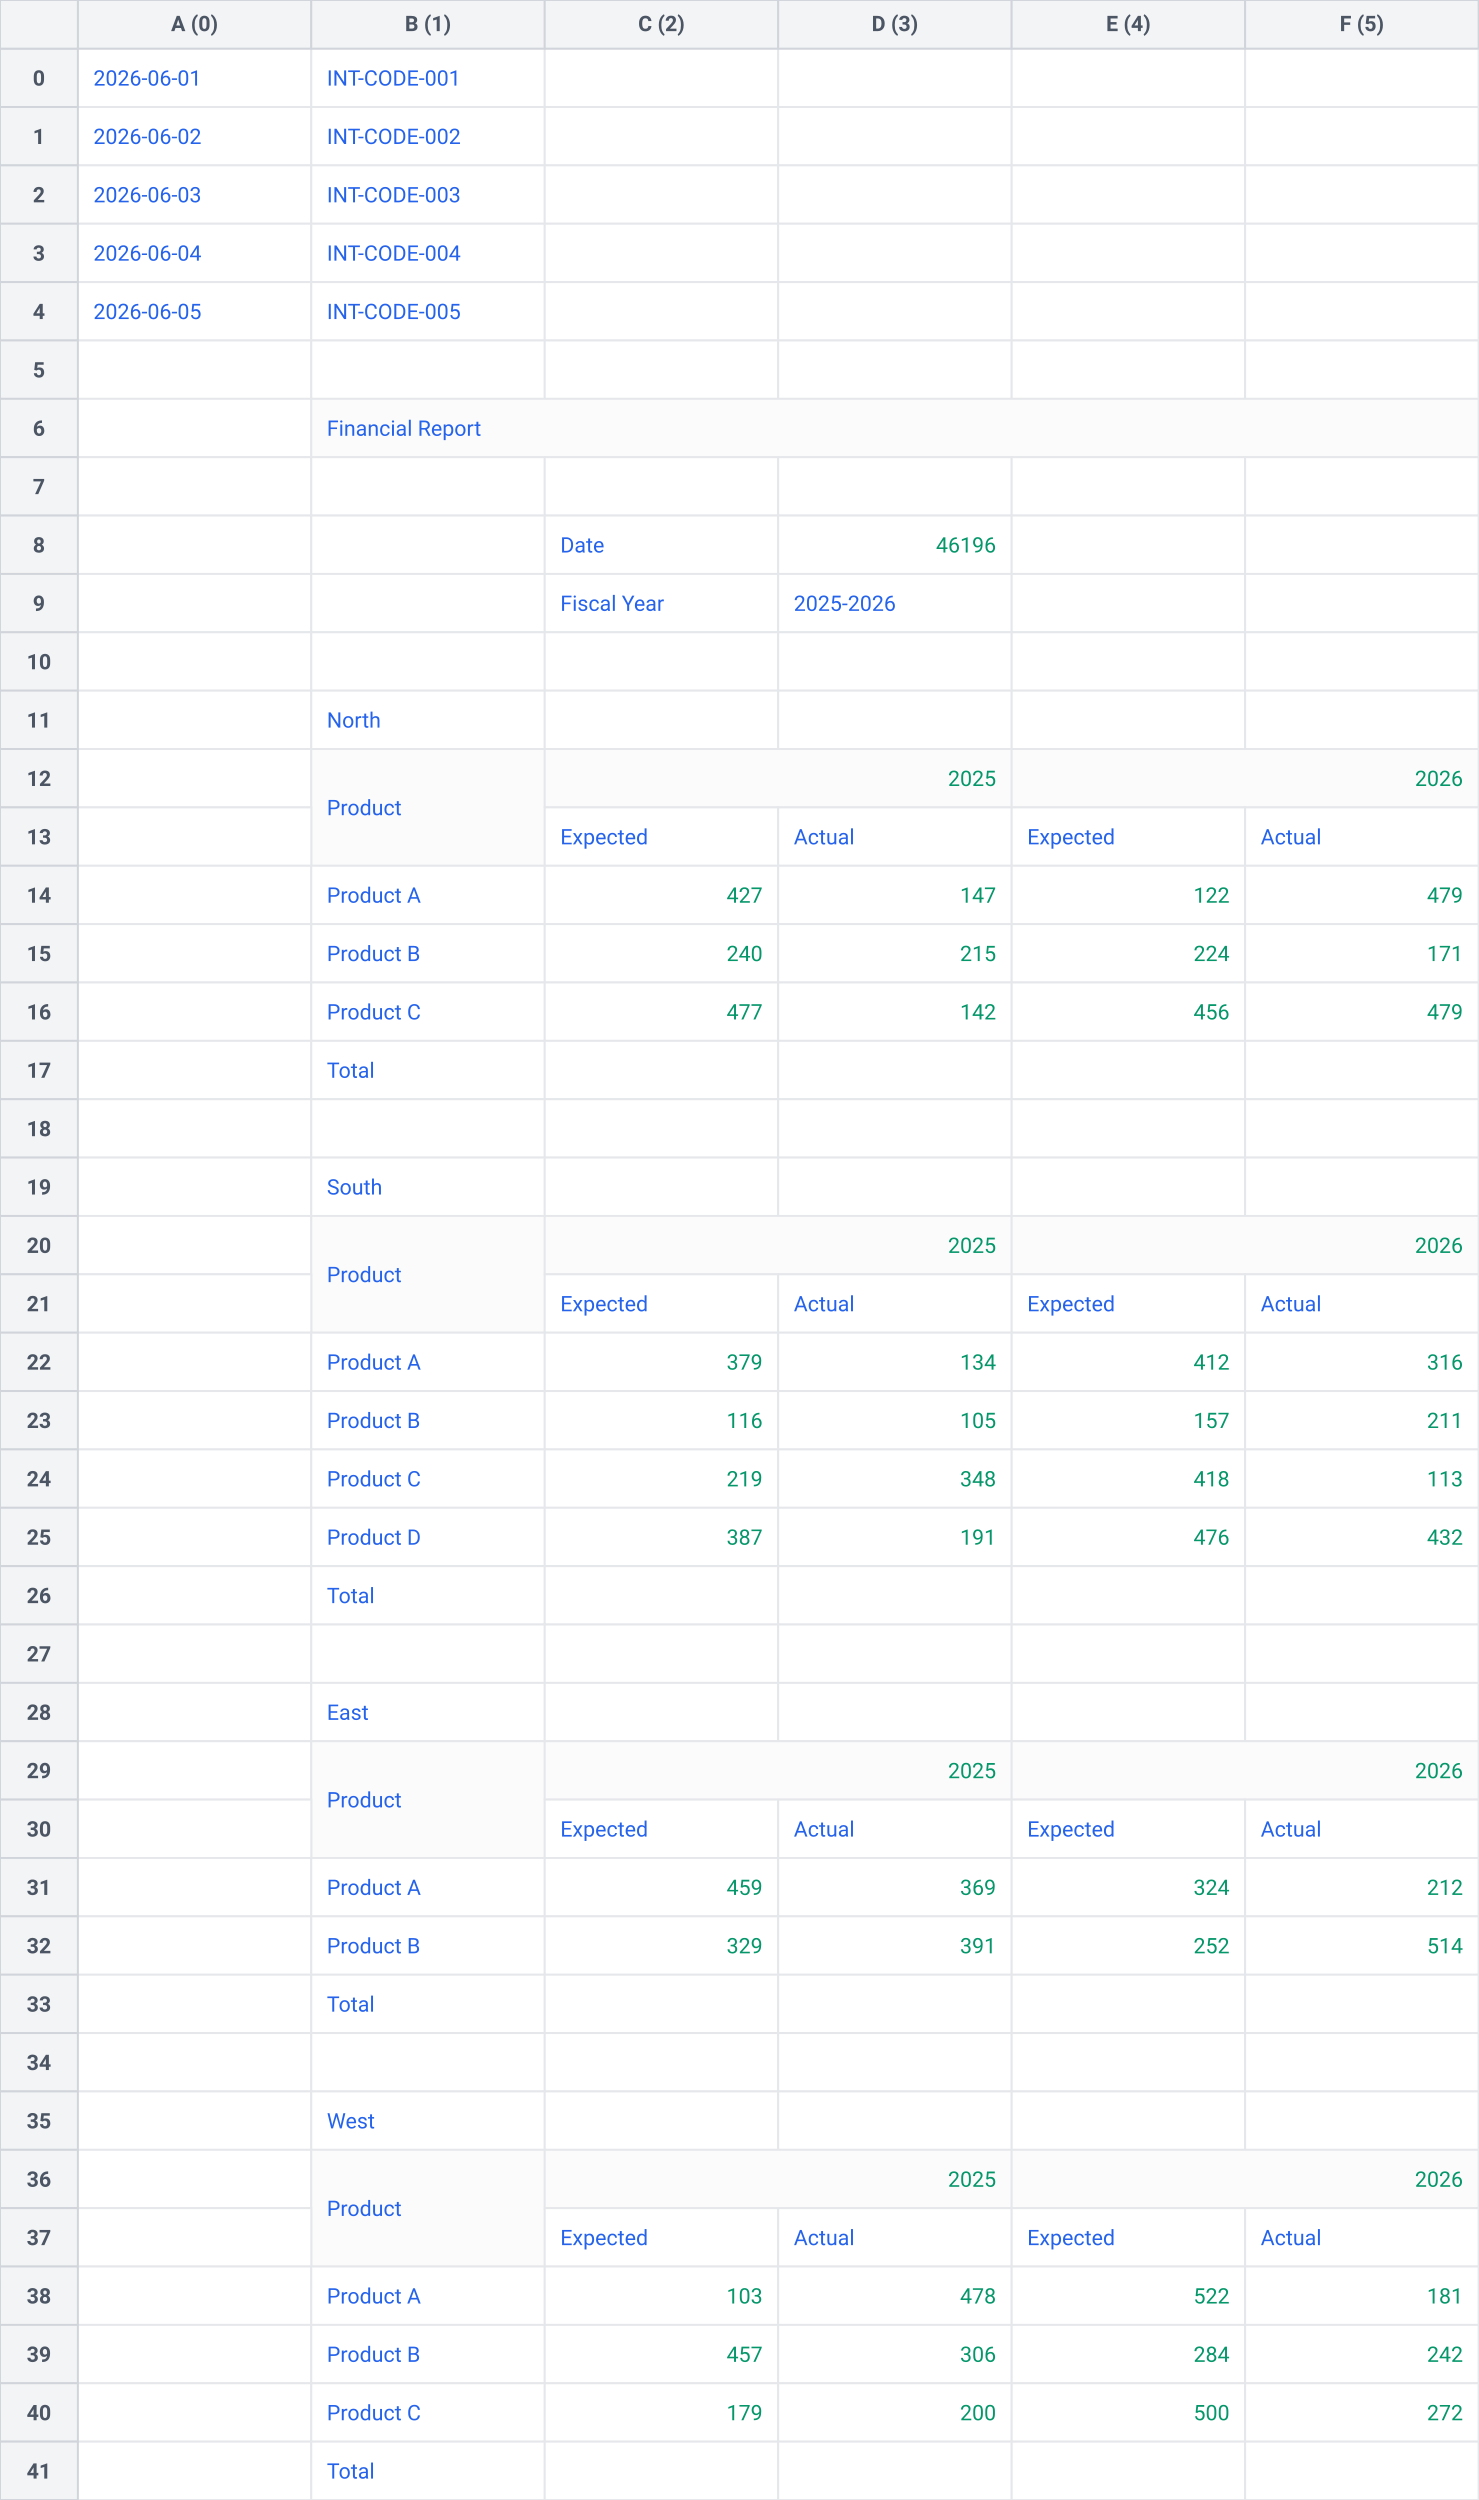
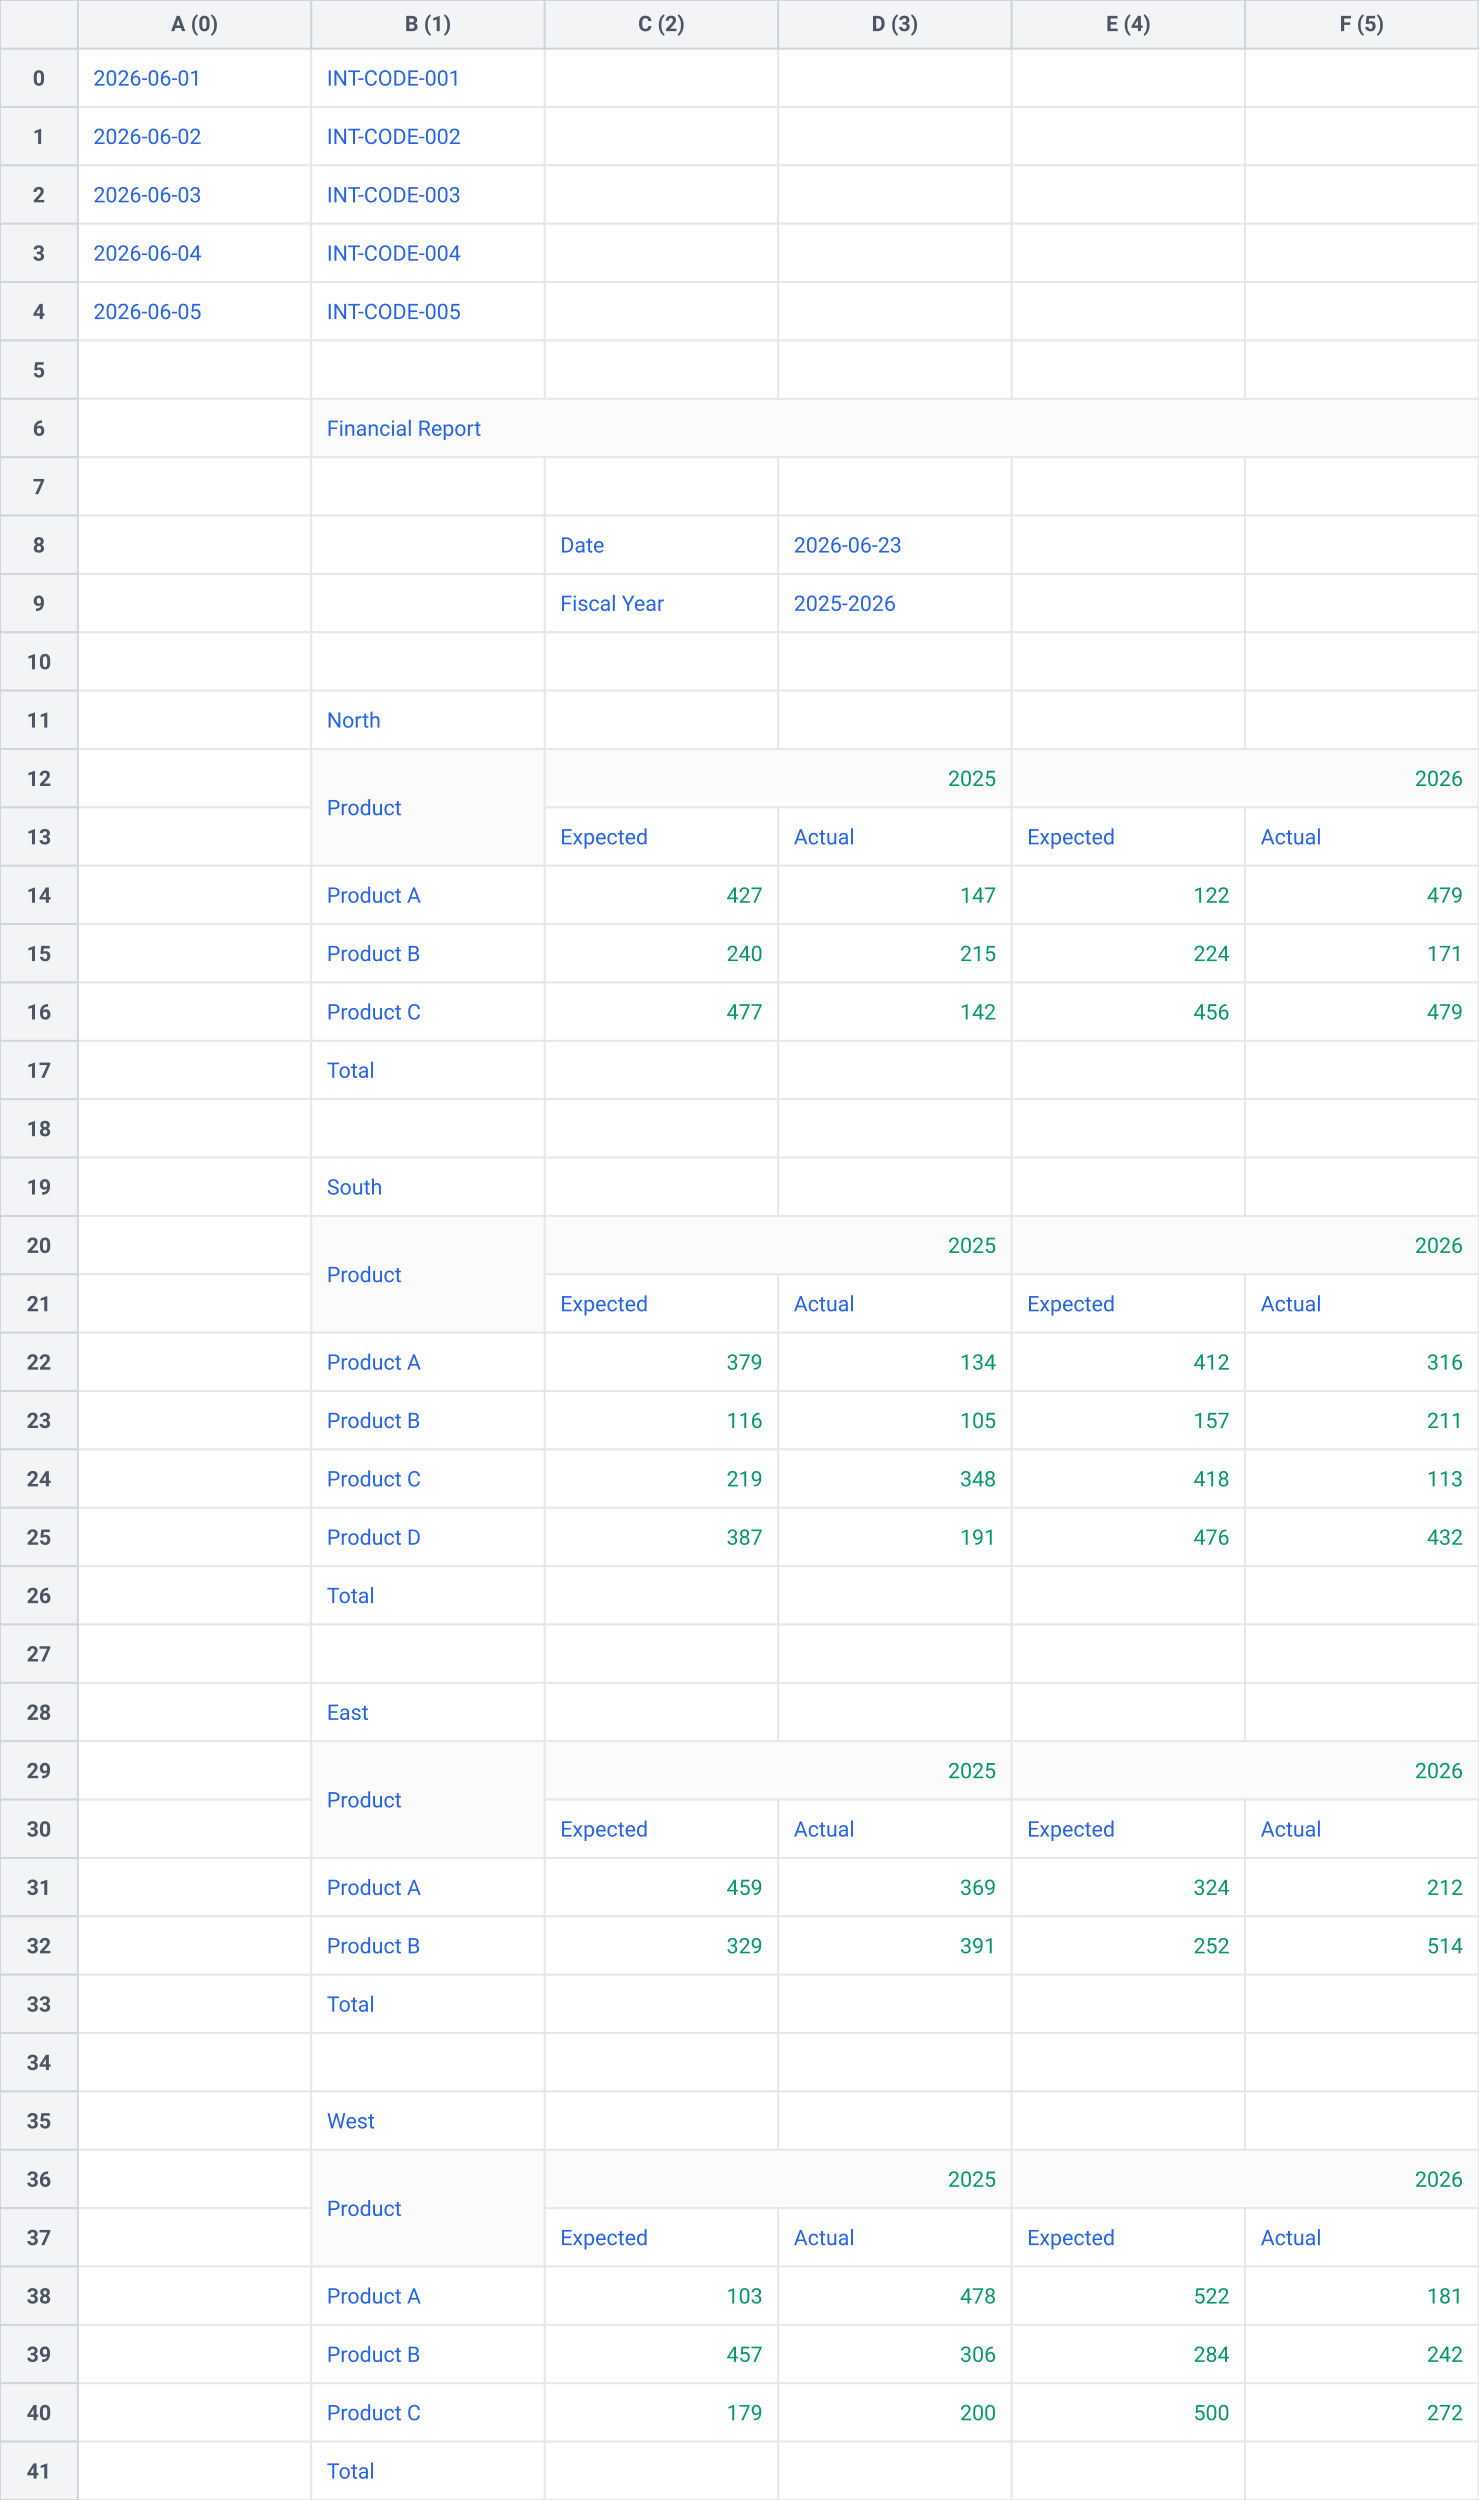
<svg xmlns="http://www.w3.org/2000/svg" width="760" height="1285">
  <style>
  text {
    font-family: system-ui, -apple-system, BlinkMacSystemFont, "Segoe UI", Roboto, "Helvetica Neue", Arial, sans-serif;
    font-size: 11px;
    fill: #1f2937;
  }
  .hdr-text {
    font-weight: 600;
    fill: #4b5563;
    text-anchor: middle;
  }
  .grid-line {
    stroke: #e5e7eb;
    stroke-width: 1;
  }
  .cell-rect {
    fill: #ffffff;
    stroke: #e5e7eb;
    stroke-width: 1;
  }
  .hdr-rect {
    fill: #f3f4f6;
    stroke: #d1d5db;
    stroke-width: 1;
  }
  .cell-merged {
    fill: #fbfbfb;
  }
  .val-string {
    text-anchor: start;
    fill: #2563eb;
  }
  .val-number {
    text-anchor: end;
    fill: #059669;
  }
  .val-bool {
    text-anchor: middle;
    fill: #7c3aed;
    font-weight: 500;
  }
  .rect-bool {
    fill: #f5f3ff;
  }
  .val-error {
    text-anchor: middle;
    fill: #dc2626;
    font-weight: 500;
  }
  .rect-error {
    fill: #fee2e2;
  }
</style>
  <rect x="40" y="25" width="120" height="30" class="cell-rect" />
  <text x="48" y="44" class="val-string">2026-06-01</text>
  <rect x="160" y="25" width="120" height="30" class="cell-rect" />
  <text x="168" y="44" class="val-string">INT-CODE-001</text>
  <rect x="280" y="25" width="120" height="30" class="cell-rect" />
  <rect x="400" y="25" width="120" height="30" class="cell-rect" />
  <rect x="520" y="25" width="120" height="30" class="cell-rect" />
  <rect x="640" y="25" width="120" height="30" class="cell-rect" />
  <rect x="40" y="55" width="120" height="30" class="cell-rect" />
  <text x="48" y="74" class="val-string">2026-06-02</text>
  <rect x="160" y="55" width="120" height="30" class="cell-rect" />
  <text x="168" y="74" class="val-string">INT-CODE-002</text>
  <rect x="280" y="55" width="120" height="30" class="cell-rect" />
  <rect x="400" y="55" width="120" height="30" class="cell-rect" />
  <rect x="520" y="55" width="120" height="30" class="cell-rect" />
  <rect x="640" y="55" width="120" height="30" class="cell-rect" />
  <rect x="40" y="85" width="120" height="30" class="cell-rect" />
  <text x="48" y="104" class="val-string">2026-06-03</text>
  <rect x="160" y="85" width="120" height="30" class="cell-rect" />
  <text x="168" y="104" class="val-string">INT-CODE-003</text>
  <rect x="280" y="85" width="120" height="30" class="cell-rect" />
  <rect x="400" y="85" width="120" height="30" class="cell-rect" />
  <rect x="520" y="85" width="120" height="30" class="cell-rect" />
  <rect x="640" y="85" width="120" height="30" class="cell-rect" />
  <rect x="40" y="115" width="120" height="30" class="cell-rect" />
  <text x="48" y="134" class="val-string">2026-06-04</text>
  <rect x="160" y="115" width="120" height="30" class="cell-rect" />
  <text x="168" y="134" class="val-string">INT-CODE-004</text>
  <rect x="280" y="115" width="120" height="30" class="cell-rect" />
  <rect x="400" y="115" width="120" height="30" class="cell-rect" />
  <rect x="520" y="115" width="120" height="30" class="cell-rect" />
  <rect x="640" y="115" width="120" height="30" class="cell-rect" />
  <rect x="40" y="145" width="120" height="30" class="cell-rect" />
  <text x="48" y="164" class="val-string">2026-06-05</text>
  <rect x="160" y="145" width="120" height="30" class="cell-rect" />
  <text x="168" y="164" class="val-string">INT-CODE-005</text>
  <rect x="280" y="145" width="120" height="30" class="cell-rect" />
  <rect x="400" y="145" width="120" height="30" class="cell-rect" />
  <rect x="520" y="145" width="120" height="30" class="cell-rect" />
  <rect x="640" y="145" width="120" height="30" class="cell-rect" />
  <rect x="40" y="175" width="120" height="30" class="cell-rect" />
  <rect x="160" y="175" width="120" height="30" class="cell-rect" />
  <rect x="280" y="175" width="120" height="30" class="cell-rect" />
  <rect x="400" y="175" width="120" height="30" class="cell-rect" />
  <rect x="520" y="175" width="120" height="30" class="cell-rect" />
  <rect x="640" y="175" width="120" height="30" class="cell-rect" />
  <rect x="40" y="205" width="120" height="30" class="cell-rect" />
  <rect x="160" y="205" width="600" height="30" class="cell-rect cell-merged" />
  <text x="168" y="224" class="val-string">Financial Report</text>
  <rect x="40" y="235" width="120" height="30" class="cell-rect" />
  <rect x="160" y="235" width="120" height="30" class="cell-rect" />
  <rect x="280" y="235" width="120" height="30" class="cell-rect" />
  <rect x="400" y="235" width="120" height="30" class="cell-rect" />
  <rect x="520" y="235" width="120" height="30" class="cell-rect" />
  <rect x="640" y="235" width="120" height="30" class="cell-rect" />
  <rect x="40" y="265" width="120" height="30" class="cell-rect" />
  <rect x="160" y="265" width="120" height="30" class="cell-rect" />
  <rect x="280" y="265" width="120" height="30" class="cell-rect" />
  <text x="288" y="284" class="val-string">Date</text>
  <rect x="400" y="265" width="120" height="30" class="cell-rect" />
-   <text x="512" y="284" class="val-number">46196</text>
+   <text x="408" y="284" class="val-string">2026-06-23</text>
  <rect x="520" y="265" width="120" height="30" class="cell-rect" />
  <rect x="640" y="265" width="120" height="30" class="cell-rect" />
  <rect x="40" y="295" width="120" height="30" class="cell-rect" />
  <rect x="160" y="295" width="120" height="30" class="cell-rect" />
  <rect x="280" y="295" width="120" height="30" class="cell-rect" />
  <text x="288" y="314" class="val-string">Fiscal Year</text>
  <rect x="400" y="295" width="120" height="30" class="cell-rect" />
  <text x="408" y="314" class="val-string">2025-2026</text>
  <rect x="520" y="295" width="120" height="30" class="cell-rect" />
  <rect x="640" y="295" width="120" height="30" class="cell-rect" />
  <rect x="40" y="325" width="120" height="30" class="cell-rect" />
  <rect x="160" y="325" width="120" height="30" class="cell-rect" />
  <rect x="280" y="325" width="120" height="30" class="cell-rect" />
  <rect x="400" y="325" width="120" height="30" class="cell-rect" />
  <rect x="520" y="325" width="120" height="30" class="cell-rect" />
  <rect x="640" y="325" width="120" height="30" class="cell-rect" />
  <rect x="40" y="355" width="120" height="30" class="cell-rect" />
  <rect x="160" y="355" width="120" height="30" class="cell-rect" />
  <text x="168" y="374" class="val-string">North</text>
  <rect x="280" y="355" width="120" height="30" class="cell-rect" />
  <rect x="400" y="355" width="120" height="30" class="cell-rect" />
  <rect x="520" y="355" width="120" height="30" class="cell-rect" />
  <rect x="640" y="355" width="120" height="30" class="cell-rect" />
  <rect x="40" y="385" width="120" height="30" class="cell-rect" />
  <rect x="160" y="385" width="120" height="60" class="cell-rect cell-merged" />
  <text x="168" y="419" class="val-string">Product</text>
  <rect x="280" y="385" width="240" height="30" class="cell-rect cell-merged" />
  <text x="512" y="404" class="val-number">2025</text>
  <rect x="520" y="385" width="240" height="30" class="cell-rect cell-merged" />
  <text x="752" y="404" class="val-number">2026</text>
  <rect x="40" y="415" width="120" height="30" class="cell-rect" />
  <rect x="280" y="415" width="120" height="30" class="cell-rect" />
  <text x="288" y="434" class="val-string">Expected</text>
  <rect x="400" y="415" width="120" height="30" class="cell-rect" />
  <text x="408" y="434" class="val-string">Actual</text>
  <rect x="520" y="415" width="120" height="30" class="cell-rect" />
  <text x="528" y="434" class="val-string">Expected</text>
  <rect x="640" y="415" width="120" height="30" class="cell-rect" />
  <text x="648" y="434" class="val-string">Actual</text>
  <rect x="40" y="445" width="120" height="30" class="cell-rect" />
  <rect x="160" y="445" width="120" height="30" class="cell-rect" />
  <text x="168" y="464" class="val-string">Product A</text>
  <rect x="280" y="445" width="120" height="30" class="cell-rect" />
  <text x="392" y="464" class="val-number">427</text>
  <rect x="400" y="445" width="120" height="30" class="cell-rect" />
  <text x="512" y="464" class="val-number">147</text>
  <rect x="520" y="445" width="120" height="30" class="cell-rect" />
  <text x="632" y="464" class="val-number">122</text>
  <rect x="640" y="445" width="120" height="30" class="cell-rect" />
  <text x="752" y="464" class="val-number">479</text>
  <rect x="40" y="475" width="120" height="30" class="cell-rect" />
  <rect x="160" y="475" width="120" height="30" class="cell-rect" />
  <text x="168" y="494" class="val-string">Product B</text>
  <rect x="280" y="475" width="120" height="30" class="cell-rect" />
  <text x="392" y="494" class="val-number">240</text>
  <rect x="400" y="475" width="120" height="30" class="cell-rect" />
  <text x="512" y="494" class="val-number">215</text>
  <rect x="520" y="475" width="120" height="30" class="cell-rect" />
  <text x="632" y="494" class="val-number">224</text>
  <rect x="640" y="475" width="120" height="30" class="cell-rect" />
  <text x="752" y="494" class="val-number">171</text>
  <rect x="40" y="505" width="120" height="30" class="cell-rect" />
  <rect x="160" y="505" width="120" height="30" class="cell-rect" />
  <text x="168" y="524" class="val-string">Product C</text>
  <rect x="280" y="505" width="120" height="30" class="cell-rect" />
  <text x="392" y="524" class="val-number">477</text>
  <rect x="400" y="505" width="120" height="30" class="cell-rect" />
  <text x="512" y="524" class="val-number">142</text>
  <rect x="520" y="505" width="120" height="30" class="cell-rect" />
  <text x="632" y="524" class="val-number">456</text>
  <rect x="640" y="505" width="120" height="30" class="cell-rect" />
  <text x="752" y="524" class="val-number">479</text>
  <rect x="40" y="535" width="120" height="30" class="cell-rect" />
  <rect x="160" y="535" width="120" height="30" class="cell-rect" />
  <text x="168" y="554" class="val-string">Total</text>
  <rect x="280" y="535" width="120" height="30" class="cell-rect" />
  <rect x="400" y="535" width="120" height="30" class="cell-rect" />
  <rect x="520" y="535" width="120" height="30" class="cell-rect" />
  <rect x="640" y="535" width="120" height="30" class="cell-rect" />
  <rect x="40" y="565" width="120" height="30" class="cell-rect" />
  <rect x="160" y="565" width="120" height="30" class="cell-rect" />
  <rect x="280" y="565" width="120" height="30" class="cell-rect" />
  <rect x="400" y="565" width="120" height="30" class="cell-rect" />
  <rect x="520" y="565" width="120" height="30" class="cell-rect" />
  <rect x="640" y="565" width="120" height="30" class="cell-rect" />
  <rect x="40" y="595" width="120" height="30" class="cell-rect" />
  <rect x="160" y="595" width="120" height="30" class="cell-rect" />
  <text x="168" y="614" class="val-string">South</text>
  <rect x="280" y="595" width="120" height="30" class="cell-rect" />
  <rect x="400" y="595" width="120" height="30" class="cell-rect" />
  <rect x="520" y="595" width="120" height="30" class="cell-rect" />
  <rect x="640" y="595" width="120" height="30" class="cell-rect" />
  <rect x="40" y="625" width="120" height="30" class="cell-rect" />
  <rect x="160" y="625" width="120" height="60" class="cell-rect cell-merged" />
  <text x="168" y="659" class="val-string">Product</text>
  <rect x="280" y="625" width="240" height="30" class="cell-rect cell-merged" />
  <text x="512" y="644" class="val-number">2025</text>
  <rect x="520" y="625" width="240" height="30" class="cell-rect cell-merged" />
  <text x="752" y="644" class="val-number">2026</text>
  <rect x="40" y="655" width="120" height="30" class="cell-rect" />
  <rect x="280" y="655" width="120" height="30" class="cell-rect" />
  <text x="288" y="674" class="val-string">Expected</text>
  <rect x="400" y="655" width="120" height="30" class="cell-rect" />
  <text x="408" y="674" class="val-string">Actual</text>
  <rect x="520" y="655" width="120" height="30" class="cell-rect" />
  <text x="528" y="674" class="val-string">Expected</text>
  <rect x="640" y="655" width="120" height="30" class="cell-rect" />
  <text x="648" y="674" class="val-string">Actual</text>
  <rect x="40" y="685" width="120" height="30" class="cell-rect" />
  <rect x="160" y="685" width="120" height="30" class="cell-rect" />
  <text x="168" y="704" class="val-string">Product A</text>
  <rect x="280" y="685" width="120" height="30" class="cell-rect" />
  <text x="392" y="704" class="val-number">379</text>
  <rect x="400" y="685" width="120" height="30" class="cell-rect" />
  <text x="512" y="704" class="val-number">134</text>
  <rect x="520" y="685" width="120" height="30" class="cell-rect" />
  <text x="632" y="704" class="val-number">412</text>
  <rect x="640" y="685" width="120" height="30" class="cell-rect" />
  <text x="752" y="704" class="val-number">316</text>
  <rect x="40" y="715" width="120" height="30" class="cell-rect" />
  <rect x="160" y="715" width="120" height="30" class="cell-rect" />
  <text x="168" y="734" class="val-string">Product B</text>
  <rect x="280" y="715" width="120" height="30" class="cell-rect" />
  <text x="392" y="734" class="val-number">116</text>
  <rect x="400" y="715" width="120" height="30" class="cell-rect" />
  <text x="512" y="734" class="val-number">105</text>
  <rect x="520" y="715" width="120" height="30" class="cell-rect" />
  <text x="632" y="734" class="val-number">157</text>
  <rect x="640" y="715" width="120" height="30" class="cell-rect" />
  <text x="752" y="734" class="val-number">211</text>
  <rect x="40" y="745" width="120" height="30" class="cell-rect" />
  <rect x="160" y="745" width="120" height="30" class="cell-rect" />
  <text x="168" y="764" class="val-string">Product C</text>
  <rect x="280" y="745" width="120" height="30" class="cell-rect" />
  <text x="392" y="764" class="val-number">219</text>
  <rect x="400" y="745" width="120" height="30" class="cell-rect" />
  <text x="512" y="764" class="val-number">348</text>
  <rect x="520" y="745" width="120" height="30" class="cell-rect" />
  <text x="632" y="764" class="val-number">418</text>
  <rect x="640" y="745" width="120" height="30" class="cell-rect" />
  <text x="752" y="764" class="val-number">113</text>
  <rect x="40" y="775" width="120" height="30" class="cell-rect" />
  <rect x="160" y="775" width="120" height="30" class="cell-rect" />
  <text x="168" y="794" class="val-string">Product D</text>
  <rect x="280" y="775" width="120" height="30" class="cell-rect" />
  <text x="392" y="794" class="val-number">387</text>
  <rect x="400" y="775" width="120" height="30" class="cell-rect" />
  <text x="512" y="794" class="val-number">191</text>
  <rect x="520" y="775" width="120" height="30" class="cell-rect" />
  <text x="632" y="794" class="val-number">476</text>
  <rect x="640" y="775" width="120" height="30" class="cell-rect" />
  <text x="752" y="794" class="val-number">432</text>
  <rect x="40" y="805" width="120" height="30" class="cell-rect" />
  <rect x="160" y="805" width="120" height="30" class="cell-rect" />
  <text x="168" y="824" class="val-string">Total</text>
  <rect x="280" y="805" width="120" height="30" class="cell-rect" />
  <rect x="400" y="805" width="120" height="30" class="cell-rect" />
  <rect x="520" y="805" width="120" height="30" class="cell-rect" />
  <rect x="640" y="805" width="120" height="30" class="cell-rect" />
  <rect x="40" y="835" width="120" height="30" class="cell-rect" />
  <rect x="160" y="835" width="120" height="30" class="cell-rect" />
  <rect x="280" y="835" width="120" height="30" class="cell-rect" />
  <rect x="400" y="835" width="120" height="30" class="cell-rect" />
  <rect x="520" y="835" width="120" height="30" class="cell-rect" />
  <rect x="640" y="835" width="120" height="30" class="cell-rect" />
  <rect x="40" y="865" width="120" height="30" class="cell-rect" />
  <rect x="160" y="865" width="120" height="30" class="cell-rect" />
  <text x="168" y="884" class="val-string">East</text>
  <rect x="280" y="865" width="120" height="30" class="cell-rect" />
  <rect x="400" y="865" width="120" height="30" class="cell-rect" />
  <rect x="520" y="865" width="120" height="30" class="cell-rect" />
  <rect x="640" y="865" width="120" height="30" class="cell-rect" />
  <rect x="40" y="895" width="120" height="30" class="cell-rect" />
  <rect x="160" y="895" width="120" height="60" class="cell-rect cell-merged" />
  <text x="168" y="929" class="val-string">Product</text>
  <rect x="280" y="895" width="240" height="30" class="cell-rect cell-merged" />
  <text x="512" y="914" class="val-number">2025</text>
  <rect x="520" y="895" width="240" height="30" class="cell-rect cell-merged" />
  <text x="752" y="914" class="val-number">2026</text>
  <rect x="40" y="925" width="120" height="30" class="cell-rect" />
  <rect x="280" y="925" width="120" height="30" class="cell-rect" />
  <text x="288" y="944" class="val-string">Expected</text>
  <rect x="400" y="925" width="120" height="30" class="cell-rect" />
  <text x="408" y="944" class="val-string">Actual</text>
  <rect x="520" y="925" width="120" height="30" class="cell-rect" />
  <text x="528" y="944" class="val-string">Expected</text>
  <rect x="640" y="925" width="120" height="30" class="cell-rect" />
  <text x="648" y="944" class="val-string">Actual</text>
  <rect x="40" y="955" width="120" height="30" class="cell-rect" />
  <rect x="160" y="955" width="120" height="30" class="cell-rect" />
  <text x="168" y="974" class="val-string">Product A</text>
  <rect x="280" y="955" width="120" height="30" class="cell-rect" />
  <text x="392" y="974" class="val-number">459</text>
  <rect x="400" y="955" width="120" height="30" class="cell-rect" />
  <text x="512" y="974" class="val-number">369</text>
  <rect x="520" y="955" width="120" height="30" class="cell-rect" />
  <text x="632" y="974" class="val-number">324</text>
  <rect x="640" y="955" width="120" height="30" class="cell-rect" />
  <text x="752" y="974" class="val-number">212</text>
  <rect x="40" y="985" width="120" height="30" class="cell-rect" />
  <rect x="160" y="985" width="120" height="30" class="cell-rect" />
  <text x="168" y="1004" class="val-string">Product B</text>
  <rect x="280" y="985" width="120" height="30" class="cell-rect" />
  <text x="392" y="1004" class="val-number">329</text>
  <rect x="400" y="985" width="120" height="30" class="cell-rect" />
  <text x="512" y="1004" class="val-number">391</text>
  <rect x="520" y="985" width="120" height="30" class="cell-rect" />
  <text x="632" y="1004" class="val-number">252</text>
  <rect x="640" y="985" width="120" height="30" class="cell-rect" />
  <text x="752" y="1004" class="val-number">514</text>
  <rect x="40" y="1015" width="120" height="30" class="cell-rect" />
  <rect x="160" y="1015" width="120" height="30" class="cell-rect" />
  <text x="168" y="1034" class="val-string">Total</text>
  <rect x="280" y="1015" width="120" height="30" class="cell-rect" />
  <rect x="400" y="1015" width="120" height="30" class="cell-rect" />
  <rect x="520" y="1015" width="120" height="30" class="cell-rect" />
  <rect x="640" y="1015" width="120" height="30" class="cell-rect" />
  <rect x="40" y="1045" width="120" height="30" class="cell-rect" />
  <rect x="160" y="1045" width="120" height="30" class="cell-rect" />
  <rect x="280" y="1045" width="120" height="30" class="cell-rect" />
  <rect x="400" y="1045" width="120" height="30" class="cell-rect" />
  <rect x="520" y="1045" width="120" height="30" class="cell-rect" />
  <rect x="640" y="1045" width="120" height="30" class="cell-rect" />
  <rect x="40" y="1075" width="120" height="30" class="cell-rect" />
  <rect x="160" y="1075" width="120" height="30" class="cell-rect" />
  <text x="168" y="1094" class="val-string">West</text>
  <rect x="280" y="1075" width="120" height="30" class="cell-rect" />
  <rect x="400" y="1075" width="120" height="30" class="cell-rect" />
  <rect x="520" y="1075" width="120" height="30" class="cell-rect" />
  <rect x="640" y="1075" width="120" height="30" class="cell-rect" />
  <rect x="40" y="1105" width="120" height="30" class="cell-rect" />
  <rect x="160" y="1105" width="120" height="60" class="cell-rect cell-merged" />
  <text x="168" y="1139" class="val-string">Product</text>
  <rect x="280" y="1105" width="240" height="30" class="cell-rect cell-merged" />
  <text x="512" y="1124" class="val-number">2025</text>
  <rect x="520" y="1105" width="240" height="30" class="cell-rect cell-merged" />
  <text x="752" y="1124" class="val-number">2026</text>
  <rect x="40" y="1135" width="120" height="30" class="cell-rect" />
  <rect x="280" y="1135" width="120" height="30" class="cell-rect" />
  <text x="288" y="1154" class="val-string">Expected</text>
  <rect x="400" y="1135" width="120" height="30" class="cell-rect" />
  <text x="408" y="1154" class="val-string">Actual</text>
  <rect x="520" y="1135" width="120" height="30" class="cell-rect" />
  <text x="528" y="1154" class="val-string">Expected</text>
  <rect x="640" y="1135" width="120" height="30" class="cell-rect" />
  <text x="648" y="1154" class="val-string">Actual</text>
  <rect x="40" y="1165" width="120" height="30" class="cell-rect" />
  <rect x="160" y="1165" width="120" height="30" class="cell-rect" />
  <text x="168" y="1184" class="val-string">Product A</text>
  <rect x="280" y="1165" width="120" height="30" class="cell-rect" />
  <text x="392" y="1184" class="val-number">103</text>
  <rect x="400" y="1165" width="120" height="30" class="cell-rect" />
  <text x="512" y="1184" class="val-number">478</text>
  <rect x="520" y="1165" width="120" height="30" class="cell-rect" />
  <text x="632" y="1184" class="val-number">522</text>
  <rect x="640" y="1165" width="120" height="30" class="cell-rect" />
  <text x="752" y="1184" class="val-number">181</text>
  <rect x="40" y="1195" width="120" height="30" class="cell-rect" />
  <rect x="160" y="1195" width="120" height="30" class="cell-rect" />
  <text x="168" y="1214" class="val-string">Product B</text>
  <rect x="280" y="1195" width="120" height="30" class="cell-rect" />
  <text x="392" y="1214" class="val-number">457</text>
  <rect x="400" y="1195" width="120" height="30" class="cell-rect" />
  <text x="512" y="1214" class="val-number">306</text>
  <rect x="520" y="1195" width="120" height="30" class="cell-rect" />
  <text x="632" y="1214" class="val-number">284</text>
  <rect x="640" y="1195" width="120" height="30" class="cell-rect" />
  <text x="752" y="1214" class="val-number">242</text>
  <rect x="40" y="1225" width="120" height="30" class="cell-rect" />
  <rect x="160" y="1225" width="120" height="30" class="cell-rect" />
  <text x="168" y="1244" class="val-string">Product C</text>
  <rect x="280" y="1225" width="120" height="30" class="cell-rect" />
  <text x="392" y="1244" class="val-number">179</text>
  <rect x="400" y="1225" width="120" height="30" class="cell-rect" />
  <text x="512" y="1244" class="val-number">200</text>
  <rect x="520" y="1225" width="120" height="30" class="cell-rect" />
  <text x="632" y="1244" class="val-number">500</text>
  <rect x="640" y="1225" width="120" height="30" class="cell-rect" />
  <text x="752" y="1244" class="val-number">272</text>
  <rect x="40" y="1255" width="120" height="30" class="cell-rect" />
  <rect x="160" y="1255" width="120" height="30" class="cell-rect" />
  <text x="168" y="1274" class="val-string">Total</text>
  <rect x="280" y="1255" width="120" height="30" class="cell-rect" />
  <rect x="400" y="1255" width="120" height="30" class="cell-rect" />
  <rect x="520" y="1255" width="120" height="30" class="cell-rect" />
  <rect x="640" y="1255" width="120" height="30" class="cell-rect" />
  <rect x="40" y="0" width="120" height="25" class="hdr-rect" />
  <text x="100" y="16" class="hdr-text">A (0)</text>
  <rect x="160" y="0" width="120" height="25" class="hdr-rect" />
  <text x="220" y="16" class="hdr-text">B (1)</text>
  <rect x="280" y="0" width="120" height="25" class="hdr-rect" />
  <text x="340" y="16" class="hdr-text">C (2)</text>
  <rect x="400" y="0" width="120" height="25" class="hdr-rect" />
  <text x="460" y="16" class="hdr-text">D (3)</text>
  <rect x="520" y="0" width="120" height="25" class="hdr-rect" />
  <text x="580" y="16" class="hdr-text">E (4)</text>
  <rect x="640" y="0" width="120" height="25" class="hdr-rect" />
  <text x="700" y="16" class="hdr-text">F (5)</text>
  <rect x="0" y="25" width="40" height="30" class="hdr-rect" />
  <text x="20" y="44" class="hdr-text">0</text>
  <rect x="0" y="55" width="40" height="30" class="hdr-rect" />
  <text x="20" y="74" class="hdr-text">1</text>
  <rect x="0" y="85" width="40" height="30" class="hdr-rect" />
  <text x="20" y="104" class="hdr-text">2</text>
  <rect x="0" y="115" width="40" height="30" class="hdr-rect" />
  <text x="20" y="134" class="hdr-text">3</text>
  <rect x="0" y="145" width="40" height="30" class="hdr-rect" />
  <text x="20" y="164" class="hdr-text">4</text>
  <rect x="0" y="175" width="40" height="30" class="hdr-rect" />
  <text x="20" y="194" class="hdr-text">5</text>
  <rect x="0" y="205" width="40" height="30" class="hdr-rect" />
  <text x="20" y="224" class="hdr-text">6</text>
  <rect x="0" y="235" width="40" height="30" class="hdr-rect" />
  <text x="20" y="254" class="hdr-text">7</text>
  <rect x="0" y="265" width="40" height="30" class="hdr-rect" />
  <text x="20" y="284" class="hdr-text">8</text>
  <rect x="0" y="295" width="40" height="30" class="hdr-rect" />
  <text x="20" y="314" class="hdr-text">9</text>
  <rect x="0" y="325" width="40" height="30" class="hdr-rect" />
  <text x="20" y="344" class="hdr-text">10</text>
  <rect x="0" y="355" width="40" height="30" class="hdr-rect" />
  <text x="20" y="374" class="hdr-text">11</text>
  <rect x="0" y="385" width="40" height="30" class="hdr-rect" />
  <text x="20" y="404" class="hdr-text">12</text>
  <rect x="0" y="415" width="40" height="30" class="hdr-rect" />
  <text x="20" y="434" class="hdr-text">13</text>
  <rect x="0" y="445" width="40" height="30" class="hdr-rect" />
  <text x="20" y="464" class="hdr-text">14</text>
  <rect x="0" y="475" width="40" height="30" class="hdr-rect" />
  <text x="20" y="494" class="hdr-text">15</text>
  <rect x="0" y="505" width="40" height="30" class="hdr-rect" />
  <text x="20" y="524" class="hdr-text">16</text>
  <rect x="0" y="535" width="40" height="30" class="hdr-rect" />
  <text x="20" y="554" class="hdr-text">17</text>
  <rect x="0" y="565" width="40" height="30" class="hdr-rect" />
  <text x="20" y="584" class="hdr-text">18</text>
  <rect x="0" y="595" width="40" height="30" class="hdr-rect" />
  <text x="20" y="614" class="hdr-text">19</text>
  <rect x="0" y="625" width="40" height="30" class="hdr-rect" />
  <text x="20" y="644" class="hdr-text">20</text>
  <rect x="0" y="655" width="40" height="30" class="hdr-rect" />
  <text x="20" y="674" class="hdr-text">21</text>
  <rect x="0" y="685" width="40" height="30" class="hdr-rect" />
  <text x="20" y="704" class="hdr-text">22</text>
  <rect x="0" y="715" width="40" height="30" class="hdr-rect" />
  <text x="20" y="734" class="hdr-text">23</text>
  <rect x="0" y="745" width="40" height="30" class="hdr-rect" />
  <text x="20" y="764" class="hdr-text">24</text>
  <rect x="0" y="775" width="40" height="30" class="hdr-rect" />
  <text x="20" y="794" class="hdr-text">25</text>
  <rect x="0" y="805" width="40" height="30" class="hdr-rect" />
  <text x="20" y="824" class="hdr-text">26</text>
  <rect x="0" y="835" width="40" height="30" class="hdr-rect" />
  <text x="20" y="854" class="hdr-text">27</text>
  <rect x="0" y="865" width="40" height="30" class="hdr-rect" />
  <text x="20" y="884" class="hdr-text">28</text>
  <rect x="0" y="895" width="40" height="30" class="hdr-rect" />
  <text x="20" y="914" class="hdr-text">29</text>
  <rect x="0" y="925" width="40" height="30" class="hdr-rect" />
  <text x="20" y="944" class="hdr-text">30</text>
  <rect x="0" y="955" width="40" height="30" class="hdr-rect" />
  <text x="20" y="974" class="hdr-text">31</text>
  <rect x="0" y="985" width="40" height="30" class="hdr-rect" />
  <text x="20" y="1004" class="hdr-text">32</text>
  <rect x="0" y="1015" width="40" height="30" class="hdr-rect" />
  <text x="20" y="1034" class="hdr-text">33</text>
  <rect x="0" y="1045" width="40" height="30" class="hdr-rect" />
  <text x="20" y="1064" class="hdr-text">34</text>
  <rect x="0" y="1075" width="40" height="30" class="hdr-rect" />
  <text x="20" y="1094" class="hdr-text">35</text>
  <rect x="0" y="1105" width="40" height="30" class="hdr-rect" />
  <text x="20" y="1124" class="hdr-text">36</text>
  <rect x="0" y="1135" width="40" height="30" class="hdr-rect" />
  <text x="20" y="1154" class="hdr-text">37</text>
  <rect x="0" y="1165" width="40" height="30" class="hdr-rect" />
  <text x="20" y="1184" class="hdr-text">38</text>
  <rect x="0" y="1195" width="40" height="30" class="hdr-rect" />
  <text x="20" y="1214" class="hdr-text">39</text>
  <rect x="0" y="1225" width="40" height="30" class="hdr-rect" />
  <text x="20" y="1244" class="hdr-text">40</text>
  <rect x="0" y="1255" width="40" height="30" class="hdr-rect" />
  <text x="20" y="1274" class="hdr-text">41</text>
  <rect x="0" y="0" width="40" height="25" class="hdr-rect" />
</svg>
